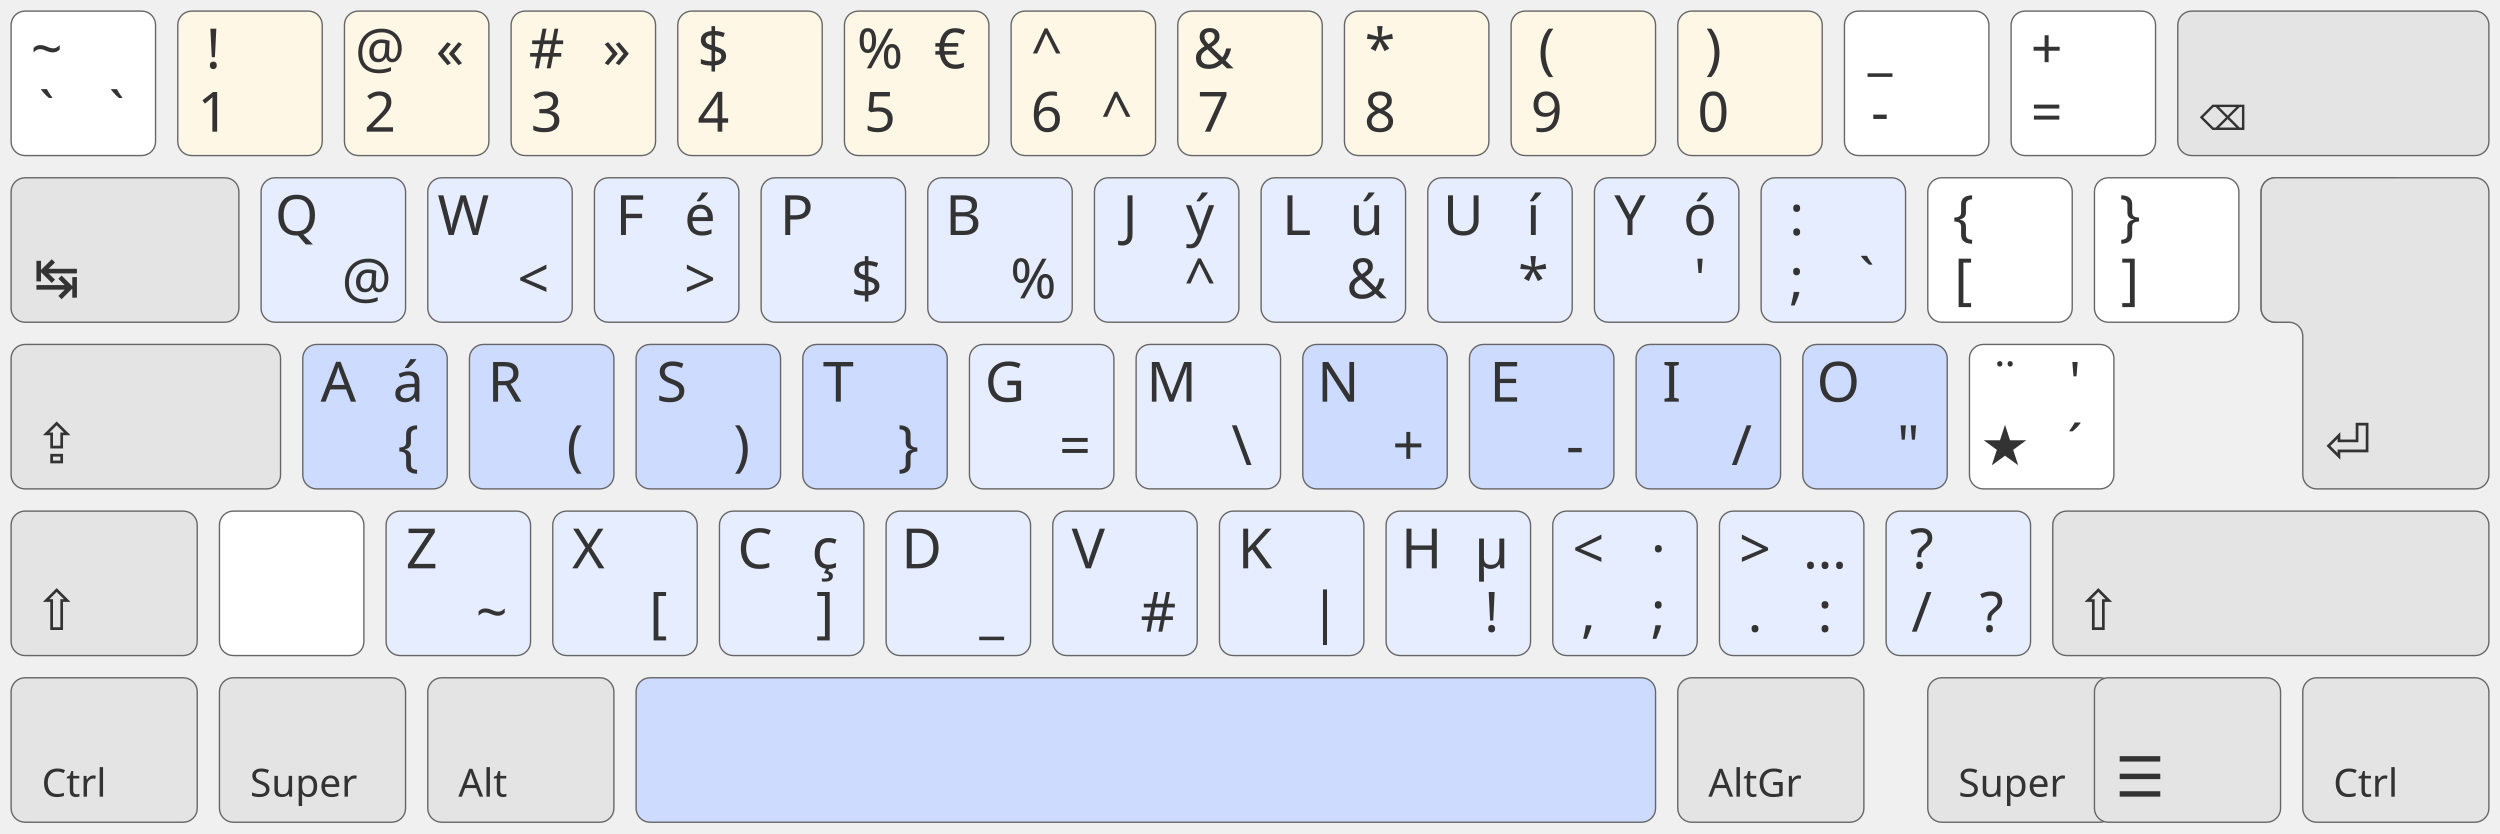
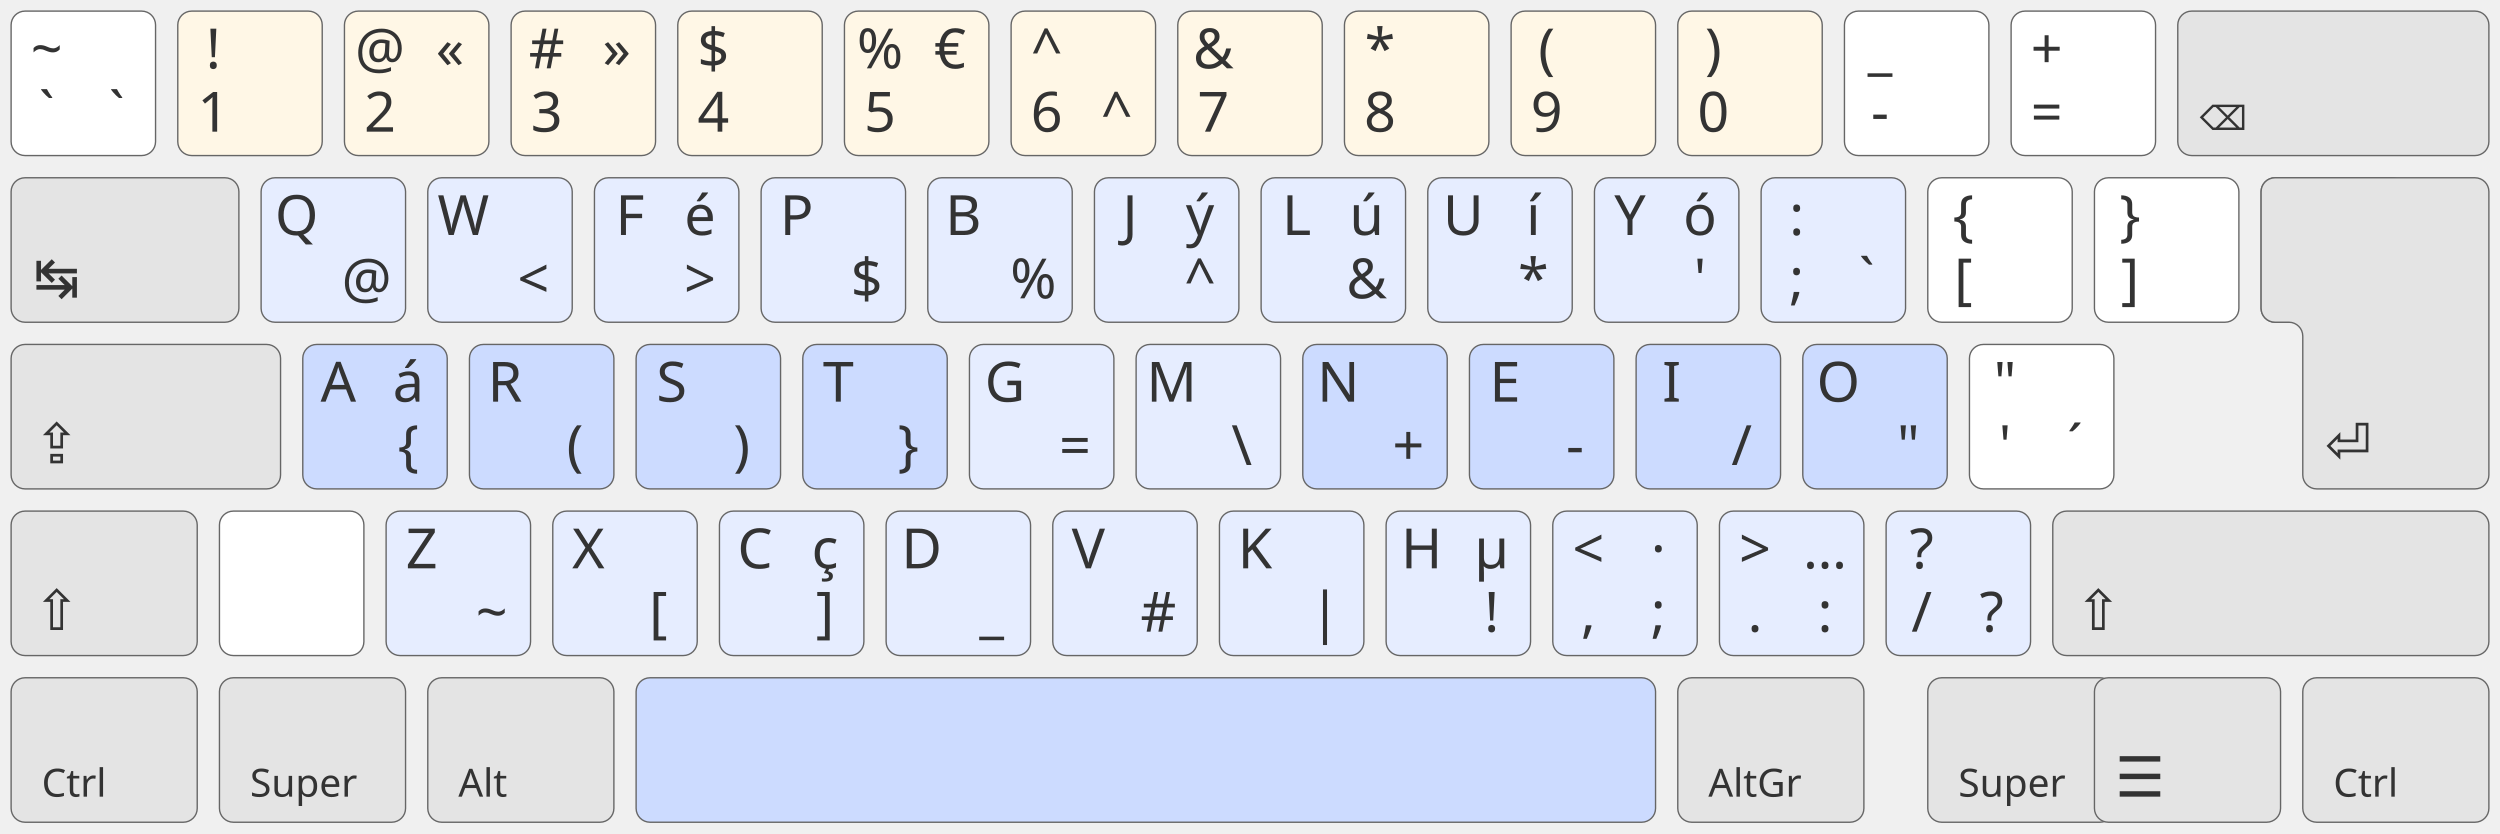
<svg xmlns="http://www.w3.org/2000/svg" class="iso intlBackslash mixed" platform="gnu" theme="reach" viewBox="0 0 900 300">
  <style>
    :root { color-scheme: light dark; }

    rect, path {
      stroke: #666;
      stroke-width: .5px;
      fill: #fff;
    }
    .specialKey,
    .specialKey rect,
    .specialKey path {
      fill: #e4e4e4;
    }
    text {
      fill: #333;
      font: normal 20px sans-serif;
      text-align: center;
    }
    #Backspace text {
      font-size: 12px;
    }

    #Escape { display: none; }

    #row_AE { transform: translate(4px, 4px); }
    #row_AD { transform: translate(4px, 64px); }
    #row_AC { transform: translate(4px, 124px); }
    #row_AB { transform: translate(4px, 184px); }
    #row_AA { transform: translate(4px, 244px); }

    /* Backslash + Enter */
    #Enter path.alt,
    #Enter     .iso,
    #Backslash .iso,
    .alt #Enter rect.ansi,
    .iso #Enter rect.ansi,
    .iso #Enter text.ansi,
    .alt #Backslash .ansi,
    .iso #Backslash .ansi { display: none; }
    #Enter text.ansi,
    .alt #Enter     .alt,
    .iso #Enter     .iso,
    .iso #Backslash .iso { display: block; }
    .iso #Backslash { transform: translate(765px, 60px); }
    .alt #Backslash { transform: translate(780px, -60px); }

    /* Backspace + IntlYen */
    #IntlYen, #Backspace .alt,
    .intlYen  #Backspace .ansi { display: none; }
    .intlYen  #Backspace .alt,
    .intlYen  #IntlYen { display: block; }

    /* ShiftLeft + IntlBackslash */
    #IntlBackslash, #ShiftLeft .iso,
    .intlBackslash  #ShiftLeft .ansi { display: none; }
    .intlBackslash  #ShiftLeft .iso,
    .intlBackslash  #IntlBackslash { display: block; }

    /* ShiftRight + IntlRo */
    #IntlRo, #ShiftRight .abnt,
    .intlRo  #ShiftRight .ansi { display: none; }
    .intlRo  #ShiftRight .abnt,
    .intlRo  #IntlRo { display: block; }

    /* Angle Mod */
    .am #KeyZ          { transform: translateX( 74px); }
    .am #KeyX          { transform: translateX(134px); }
    .am #KeyC          { transform: translateX(194px); }
    .am #KeyV          { transform: translateX(254px); }
    .am #KeyB          { transform: translateX(314px); }
    .am #IntlBackslash { transform: translateX(374px); }

    .specialKey   .ergo,
    .specialKey   .ol60,
    .specialKey   .ol50,
    .specialKey   .ol40,
    #Space        .ol60,
    #Space        .ol50,
    #Space        .ol40,
    #Backquote    .ol60,
    #BracketRight .ol60,
    #Equal        .ol60,
    .ergo #CapsLock,
    .ergo #Space      rect,
    .ergo #Backslash  rect,
    .ergo .specialKey rect,
    .ergo .specialKey text { display: none; }
    .ol50 #Escape,
    .ol40 #Escape,
    .ol60 #Space        .ol60,
    .ol50 #Space        .ol50,
    .ol40 #Space        .ol40,
    .ol60 #Backquote    .ol60,
    .ol60 #BracketRight .ol60,
    .ol60 #Backslash    .ol60,
    .ol60 #Equal        .ol60,
    .ol60 .specialKey   .ol60,
    .ol50 .specialKey   .ol50,
    .ol40 .specialKey   .ol40,
    .ergo .specialKey   .ergo { display: block; }

    .ol50 .pinkyKey, .ol50 #ContextMenu,
    .ol40 .pinkyKey, .ol40 #ContextMenu,
    .ol40 #row_AE .numberKey { display: none; }

    .ergo #row_AE       { transform: translate(94px, 4px); }
    .ergo #row_AD       { transform: translate(64px, 64px); }
    .ergo #row_AC       { transform: translate(49px, 124px); }
    .ergo #row_AB       { transform: translate(19px, 184px); }

    .ergo #Tab          { transform: translate(15px, 0px); }
    .ergo #ShiftLeft    { transform: translate(60px, 0px); }
    .ergo #ControlLeft  { transform: translate(75px, 0px); }
    .ergo #MetaLeft     { transform: translate(150px, 0px); }
    .ergo #AltLeft      { transform: translate(240px, 0px); }
    .ergo #Space        { transform: translate(315px, 0px); }
    .ergo #AltRight     { transform: translate(540px, 0px); }
    .ergo #MetaRight    { transform: translate(630px, 0px); }
    .ergo #ControlRight { transform: translate(750px, 0px); }

    .ergo .left         { transform: translate(-15px, 0px); }
    .ergo .right        { transform: translate(15px, 0px); }

    .ol60 .left         { transform: translate(-75px, 0px); }
    .ol60 #ControlRight { transform: translate(810px, 0px); }
    .ol60 #Backquote    { transform: translate(-15px, 0px); }
    .ol60 #ShiftRight   { transform: translate(795px, 0px); }
    .ol60 #ContextMenu  { transform: translate(750px, 0px); }
    .ol60 #Backslash    { transform: translate(690px, 120px); }
    .ol60 #Backspace    { transform: translate(277.5px, 60px); }
    .ol60 #Enter        { transform: translate(322.5px, 60px); }

    .ol50 #Escape       { transform: translate(-15px, 0px); }
    .ol50 #Backspace    { transform: translate(660px, 0px); }
    .ol50 #Enter        { transform: translate(705px, -60px); }

    .ol40 #Escape       { transform: translate(-15px, 120px); }
    .ol40 #Backspace    { transform: translate(660px, 60px); }
    .ol40 #Enter        { transform: translate(705px, 0px); }

    [platform="gnu"].ergo .specialKey .win,
    [platform="gnu"].ergo .specialKey .mac,
    [platform="win"].ergo .specialKey .gnu,
    [platform="win"].ergo .specialKey .mac { display: none; }
    .ergo .specialKey .mac,
    [platform="gnu"].ergo .specialKey .gnu,
    [platform="win"].ergo .specialKey .win { display: block; }

    /* swap Alt/Meta for MacOSX */
    [platform="gnu"].ergo #MetaLeft,
    [platform="win"].ergo #MetaLeft,
                    .ergo #AltLeft   { transform: translate(150px, 0px); }
    [platform="gnu"].ergo #AltLeft,
    [platform="win"].ergo #AltLeft,
                    .ergo #MetaLeft  { transform: translate(240px, 0px); }
    [platform="gnu"].ergo #AltRight,
    [platform="win"].ergo #AltRight,
                    .ergo #MetaRight { transform: translate(570px, 0px); }
    [platform="gnu"].ergo #MetaRight,
    [platform="win"].ergo #MetaRight,
                    .ergo #AltRight  { transform: translate(660px, 0px); }

    #NonConvert, #Convert, #KanaMode,
    #Lang1, #Lang2,
    #Space .jis,
    #Space .ks,
    .ergo #Space .ansi,
    .ol60 #Space .ansi,
    .ks  #Space .ansi,
    .ks  #Space .jis,
    .jis #Space .ansi,
    .jis #Space .ks { display: none; }
    .ks  #Space .ks,
    .jis #NonConvert, .jis #Convert, .jis #KanaMode,
    .ks #Lang1, .ks #Lang2,
    .jis #Space .jis { display: block; }

    #Backquote .jis,
    #CapsLock  .jis,
    .jis #Backquote .ansi,
    .jis #CapsLock  .ansi { display: none; }
    .jis #Backquote .jis,
    .jis #CapsLock .jis { display: block; }

    #Space text,
    #Lang1 text,
    #Lang2 text,
    #Convert text,
    #NonConvert text,
    .jis #CapsLock text { font-size: 14px; }
    #KanaMode text,
    .jis #Backquote text { font-size: 10px; }

    .specialKey .win,
    .specialKey .gnu {
      display: none;
      font-size: 14px;
    }

    /* display MacOSX by default */
    [platform="gnu"] .specialKey .win,
    [platform="gnu"] .specialKey .mac,
    [platform="win"] .specialKey .gnu,
    [platform="win"] .specialKey .mac { display: none; }
    [platform="mac"] .specialKey .mac,
    [platform="gnu"] .specialKey .gnu,
    [platform="win"] .specialKey .win { display: block; }

    /* swap Alt/Meta for MacOSX */
    [platform="gnu"] #MetaLeft,
    [platform="win"] #MetaLeft,  #AltLeft   { transform: translate(75px, 0px); }
    [platform="gnu"] #AltLeft,
    [platform="win"] #AltLeft,   #MetaLeft  { transform: translate(150px, 0px); }
    [platform="gnu"] #AltRight,
    [platform="win"] #AltRight,  #MetaRight { transform: translate(600px, 0px); }
    [platform="gnu"] #MetaRight,
    [platform="win"] #MetaRight, #AltRight  { transform: translate(675px, 0px); }

    /* optional color theme: reach */
    [theme="reach"] .numberKey rect { fill: hsl( 42, 100%, 95%); }
    [theme="reach"] .letterKey rect { fill: hsl(222, 100%, 95%); }
    [theme="reach"] .homeKey   rect { fill: hsl(222, 100%, 90%); }

    /* optional color theme: hints */
    [theme="hints"] [finger="m1"] rect { fill: hsl(  0, 100%, 95%); }
    [theme="hints"] [finger="l2"] rect { fill: hsl( 42, 100%, 85%); }
    [theme="hints"] [finger="r2"] rect { fill: hsl( 61, 100%, 85%); }
    [theme="hints"] [finger="l3"] rect,
    [theme="hints"] [finger="r3"] rect { fill: hsl(136, 100%, 85%); }
    [theme="hints"] [finger="l4"] rect,
    [theme="hints"] [finger="r4"] rect { fill: hsl(200, 100%, 85%); }
    [theme="hints"] [finger="l5"] rect,
    [theme="hints"] [finger="r5"] rect { fill: hsl(230, 100%, 85%); }
    [theme="hints"] .specialKey   rect,
    [theme="hints"] .specialKey   path { fill: #e4e4e4; }
    [theme="hints"] .hint         rect { fill: #a33; }
    [theme="hints"] .press        rect { fill: #335; }
    [theme="hints"] .press        text { fill: #fff; }
    [theme="hints"] .hint text {
      font-weight: bold;
      fill: white;
    }

    /* hide level3-6 by default */
    .level3, .level4, .level5, .level6 { display: none; }

    /* show 1dk */
    .odk .level5,
    .odk .level6 { display: block; }

    /* show 1dk and AltGr */
    .mixed .level3,
    .mixed .level5 { display: block; opacity: 1; }
    .mixed .level5 { transform: translate(0px, -22.8px); }

    /* show AltGr */
    .altgr .level3,
    .altgr .level4 { display: block; opacity: 1; }

    @media (prefers-color-scheme: dark) {
      rect, path { stroke: #777; fill: #444; }
      .specialKey, .specialKey rect, .specialKey path { fill: #333; }
      text { fill: #bbb; }
      .level3, .level4 { fill: #99f; }
      .level5, .level6 { fill: #6d6; }
      .deadKey { fill: #f44; }

      [theme="reach"] .numberKey rect { fill: hsl( 61, 25%, 30%); }
      [theme="reach"] .letterKey rect { fill: hsl(136, 30%, 30%); }
      [theme="reach"] .letterKey rect { fill: hsl(180, 30%, 30%); }
      [theme="reach"] .homeKey   rect { fill: hsl(230, 30%, 30%); }

      [theme="hints"] [finger="m1"] rect { fill: hsl(  0, 25%, 30%); }
      [theme="hints"] [finger="l2"] rect { fill: hsl( 31, 30%, 30%); }
      [theme="hints"] [finger="r2"] rect { fill: hsl( 61, 30%, 30%); }
      [theme="hints"] [finger="l3"] rect,
      [theme="hints"] [finger="r3"] rect { fill: hsl(136, 30%, 30%); }
      [theme="hints"] [finger="l4"] rect,
      [theme="hints"] [finger="r4"] rect { fill: hsl(200, 30%, 30%); }
      [theme="hints"] [finger="l5"] rect,
      [theme="hints"] [finger="r5"] rect { fill: hsl(230, 30%, 30%); }
      [theme="hints"] .specialKey   rect,
      [theme="hints"] .specialKey   path { fill: #333; }
      [theme="hints"] .hint         rect { fill: #a33; }
      [theme="hints"] .press        rect { fill: #335; }
      [theme="hints"] .press        text { fill: #fff; }
      [theme="hints"] .hint text {
        font-weight: bold;
        fill: white;
      }
    }
  </style>
  <g id="row_AE">
    <g class="left">
      <g class="specialKey" finger="l5" id="Escape">
        <rect width="67" height="52" class="ergo" rx="5" ry="5" />
        <text x="16.4" y="42.8" class="ergo" text-anchor="middle">⎋</text>
      </g>
      <g class="pinkyKey" finger="l5" id="Backquote">
        <rect width="52" height="52" rx="5" ry="5" class="specialKey jis" />
        <rect width="52" height="52" rx="5" ry="5" class="ansi alt iso ergo" />
        <rect width="67" height="52" rx="5" ry="5" class="ol60" />
        <text x="26" y="20" class="jis" text-anchor="middle">半角</text>
        <text x="26" y="32" class="jis" text-anchor="middle">全角</text>
        <text x="26" y="44" class="jis" text-anchor="middle">漢字</text>
        <g class="ansi key" text-anchor="middle">
          <text x="12.8" y="43.4" class="level1">`</text>
          <text x="12.8" y="20.6" class="level2">~</text>
          <text x="38.0" y="43.4" class="level3 deadKey">`</text>
          <text x="38.0" y="20.6" class="level4 deadKey">~</text>
          <text x="38.0" y="43.4" class="level5" />
          <text x="38.0" y="20.6" class="level6" />
        </g>
      </g>
      <g class="numberKey" finger="l5" id="Digit1" transform="translate(60)">
        <rect width="52" height="52" rx="5" ry="5" />
        <g class="key" text-anchor="middle">
          <text x="12.8" y="43.4" class="level1">1</text>
          <text x="12.8" y="20.6" class="level2">!</text>
          <text x="38.0" y="43.4" class="level3" />
          <text x="38.0" y="20.6" class="level4" />
          <text x="38.0" y="43.4" class="level5" />
          <text x="38.0" y="20.6" class="level6" />
        </g>
      </g>
      <g class="numberKey" finger="l4" id="Digit2" transform="translate(120)">
        <rect width="52" height="52" rx="5" ry="5" />
        <g class="key" text-anchor="middle">
          <text x="12.8" y="43.4" class="level1">2</text>
          <text x="12.8" y="20.6" class="level2">@</text>
          <text x="38.0" y="43.4" class="level3" />
          <text x="38.0" y="20.6" class="level4" />
          <text x="38.0" y="43.4" class="level5">«</text>
          <text x="38.0" y="20.6" class="level6" />
        </g>
      </g>
      <g class="numberKey" finger="l3" id="Digit3" transform="translate(180)">
        <rect width="52" height="52" rx="5" ry="5" />
        <g class="key" text-anchor="middle">
          <text x="12.8" y="43.4" class="level1">3</text>
          <text x="12.8" y="20.6" class="level2">#</text>
          <text x="38.0" y="43.4" class="level3" />
          <text x="38.0" y="20.6" class="level4" />
          <text x="38.0" y="43.4" class="level5">»</text>
          <text x="38.0" y="20.6" class="level6" />
        </g>
      </g>
      <g class="numberKey" finger="l2" id="Digit4" transform="translate(240)">
        <rect width="52" height="52" rx="5" ry="5" />
        <g class="key" text-anchor="middle">
          <text x="12.8" y="43.4" class="level1">4</text>
          <text x="12.8" y="20.6" class="level2">$</text>
          <text x="38.0" y="43.4" class="level3" />
          <text x="38.0" y="20.6" class="level4" />
          <text x="38.0" y="43.4" class="level5" />
          <text x="38.0" y="20.6" class="level6" />
        </g>
      </g>
      <g class="numberKey" finger="l2" id="Digit5" transform="translate(300)">
        <rect width="52" height="52" rx="5" ry="5" />
        <g class="key" text-anchor="middle">
          <text x="12.8" y="43.4" class="level1">5</text>
          <text x="12.8" y="20.6" class="level2">%</text>
          <text x="38.0" y="43.4" class="level3" />
          <text x="38.0" y="20.6" class="level4" />
          <text x="38.0" y="43.4" class="level5">€</text>
          <text x="38.0" y="20.6" class="level6" />
        </g>
      </g>
    </g>
    <g class="right">
      <g class="numberKey" finger="r2" id="Digit6" transform="translate(360)">
        <rect width="52" height="52" rx="5" ry="5" />
        <g class="key" text-anchor="middle">
          <text x="12.8" y="43.4" class="level1">6</text>
          <text x="12.8" y="20.6" class="level2">^</text>
          <text x="38.0" y="43.4" class="level3 deadKey">^</text>
          <text x="38.0" y="20.6" class="level4" />
          <text x="38.0" y="43.4" class="level5" />
          <text x="38.0" y="20.6" class="level6" />
        </g>
      </g>
      <g class="numberKey" finger="r2" id="Digit7" transform="translate(420)">
        <rect width="52" height="52" rx="5" ry="5" />
        <g class="key" text-anchor="middle">
          <text x="12.8" y="43.4" class="level1">7</text>
          <text x="12.8" y="20.6" class="level2">&amp;</text>
          <text x="38.0" y="43.4" class="level3" />
          <text x="38.0" y="20.6" class="level4" />
          <text x="38.0" y="43.4" class="level5" />
          <text x="38.0" y="20.6" class="level6" />
        </g>
      </g>
      <g class="numberKey" finger="r3" id="Digit8" transform="translate(480)">
        <rect width="52" height="52" rx="5" ry="5" />
        <g class="key" text-anchor="middle">
          <text x="12.8" y="43.4" class="level1">8</text>
          <text x="12.8" y="20.6" class="level2">*</text>
          <text x="38.0" y="43.4" class="level3" />
          <text x="38.0" y="20.6" class="level4" />
          <text x="38.0" y="43.4" class="level5" />
          <text x="38.0" y="20.6" class="level6" />
        </g>
      </g>
      <g class="numberKey" finger="r4" id="Digit9" transform="translate(540)">
        <rect width="52" height="52" rx="5" ry="5" />
        <g class="key" text-anchor="middle">
          <text x="12.8" y="43.4" class="level1">9</text>
          <text x="12.8" y="20.6" class="level2">(</text>
          <text x="38.0" y="43.4" class="level3" />
          <text x="38.0" y="20.6" class="level4" />
          <text x="38.0" y="43.4" class="level5" />
          <text x="38.0" y="20.6" class="level6" />
        </g>
      </g>
      <g class="numberKey" finger="r5" id="Digit0" transform="translate(600)">
        <rect width="52" height="52" rx="5" ry="5" />
        <g class="key" text-anchor="middle">
          <text x="12.8" y="43.4" class="level1">0</text>
          <text x="12.8" y="20.6" class="level2">)</text>
          <text x="38.0" y="43.4" class="level3" />
          <text x="38.0" y="20.6" class="level4" />
          <text x="38.0" y="43.4" class="level5" />
          <text x="38.0" y="20.6" class="level6" />
        </g>
      </g>
      <g class="pinkyKey" finger="r5" id="Minus" transform="translate(660)">
        <rect width="52" height="52" rx="5" ry="5" />
        <g class="key" text-anchor="middle">
          <text x="12.8" y="43.4" class="level1">-</text>
          <text x="12.8" y="20.6" class="level2">_</text>
          <text x="38.0" y="43.4" class="level3" />
          <text x="38.0" y="20.6" class="level4" />
          <text x="38.0" y="43.4" class="level5" />
          <text x="38.0" y="20.6" class="level6" />
        </g>
      </g>
      <g class="pinkyKey" finger="r5" id="Equal" transform="translate(720)">
        <rect width="52" height="52" rx="5" ry="5" />
        <rect width="67" height="52" rx="5" ry="5" class="ol60" />
        <g class="key" text-anchor="middle">
          <text x="12.8" y="43.4" class="level1">=</text>
          <text x="12.8" y="20.6" class="level2">+</text>
          <text x="38.0" y="43.4" class="level3" />
          <text x="38.0" y="20.6" class="level4" />
          <text x="38.0" y="43.4" class="level5" />
          <text x="38.0" y="20.6" class="level6" />
        </g>
      </g>
      <g class="pinkyKey" finger="r5" id="IntlYen" transform="translate(780)">
        <rect width="52" height="52" rx="5" ry="5" />
        <g class="key" text-anchor="middle">
          <text x="12.8" y="43.4" class="level1" />
          <text x="12.8" y="20.6" class="level2" />
          <text x="38.0" y="43.4" class="level3" />
          <text x="38.0" y="20.6" class="level4" />
          <text x="38.0" y="43.4" class="level5" />
          <text x="38.0" y="20.6" class="level6" />
        </g>
      </g>
      <g class="specialKey" finger="r5" id="Backspace" transform="translate(780)">
        <rect width="112" height="52" rx="5" ry="5" class="ansi" />
        <rect width="67" height="112" rx="5" ry="5" class="ol60" y="-60" />
        <rect width="67" height="52" rx="5" ry="5" class="ol40 ol50" />
        <rect width="52" height="52" rx="5" ry="5" class="alt" x="60" />
        <text x="16.4" y="42.8" class="ansi" text-anchor="middle">⌫</text>
        <text x="16.4" y="42.8" class="ergo" text-anchor="middle">⌫</text>
        <text x="16.4" y="42.8" class="alt" text-anchor="middle" transform="translate(60)">⌫</text>
      </g>
    </g>
  </g>
  <g id="row_AD">
    <g class="left">
      <g class="specialKey" finger="l5" id="Tab">
        <rect width="82" height="52" rx="5" ry="5" />
        <rect width="67" height="52" class="ergo" rx="5" ry="5" />
        <text x="16.4" y="42.8" text-anchor="middle">↹</text>
        <text x="16.4" y="42.8" text-anchor="middle" class="ergo">↹</text>
      </g>
      <g class="letterKey" finger="l5" id="KeyQ" transform="translate(90)">
        <rect width="52" height="52" rx="5" ry="5" />
        <g class="key" text-anchor="middle">
          <text x="12.8" y="43.4" class="level1" />
          <text x="12.8" y="20.6" class="level2">Q</text>
          <text x="38.0" y="43.4" class="level3">@</text>
          <text x="38.0" y="20.6" class="level4" />
          <text x="38.0" y="43.4" class="level5" />
          <text x="38.0" y="20.6" class="level6" />
        </g>
      </g>
      <g class="letterKey" finger="l4" id="KeyW" transform="translate(150)">
        <rect width="52" height="52" rx="5" ry="5" />
        <g class="key" text-anchor="middle">
          <text x="12.8" y="43.4" class="level1" />
          <text x="12.8" y="20.6" class="level2">W</text>
          <text x="38.0" y="43.4" class="level3">&lt;</text>
          <text x="38.0" y="20.6" class="level4" />
          <text x="38.0" y="43.4" class="level5" />
          <text x="38.0" y="20.6" class="level6" />
        </g>
      </g>
      <g class="letterKey" finger="l3" id="KeyE" transform="translate(210)">
        <rect width="52" height="52" rx="5" ry="5" />
        <g class="key" text-anchor="middle">
          <text x="12.8" y="43.4" class="level1" />
          <text x="12.8" y="20.6" class="level2">F</text>
          <text x="38.0" y="43.4" class="level3">&gt;</text>
          <text x="38.0" y="20.6" class="level4" />
          <text x="38.0" y="43.4" class="level5">é</text>
          <text x="38.0" y="20.6" class="level6" />
        </g>
      </g>
      <g class="letterKey" finger="l2" id="KeyR" transform="translate(270)">
        <rect width="52" height="52" rx="5" ry="5" />
        <g class="key" text-anchor="middle">
          <text x="12.8" y="43.4" class="level1" />
          <text x="12.8" y="20.6" class="level2">P</text>
          <text x="38.0" y="43.4" class="level3">$</text>
          <text x="38.0" y="20.6" class="level4" />
          <text x="38.0" y="43.4" class="level5" />
          <text x="38.0" y="20.6" class="level6" />
        </g>
      </g>
      <g class="letterKey" finger="l2" id="KeyT" transform="translate(330)">
        <rect width="52" height="52" rx="5" ry="5" />
        <g class="key" text-anchor="middle">
          <text x="12.8" y="43.4" class="level1" />
          <text x="12.8" y="20.6" class="level2">B</text>
          <text x="38.0" y="43.4" class="level3">%</text>
          <text x="38.0" y="20.6" class="level4" />
          <text x="38.0" y="43.4" class="level5" />
          <text x="38.0" y="20.6" class="level6" />
        </g>
      </g>
    </g>
    <g class="right">
      <g class="letterKey" finger="r2" id="KeyY" transform="translate(390)">
        <rect width="52" height="52" rx="5" ry="5" />
        <g class="key" text-anchor="middle">
          <text x="12.8" y="43.4" class="level1" />
          <text x="12.8" y="20.6" class="level2">J</text>
          <text x="38.0" y="43.4" class="level3">^</text>
          <text x="38.0" y="20.6" class="level4" />
          <text x="38.0" y="43.4" class="level5">ý</text>
          <text x="38.0" y="20.6" class="level6" />
        </g>
      </g>
      <g class="letterKey" finger="r2" id="KeyU" transform="translate(450)">
        <rect width="52" height="52" rx="5" ry="5" />
        <g class="key" text-anchor="middle">
          <text x="12.8" y="43.4" class="level1" />
          <text x="12.8" y="20.6" class="level2">L</text>
          <text x="38.0" y="43.4" class="level3">&amp;</text>
          <text x="38.0" y="20.6" class="level4" />
          <text x="38.0" y="43.4" class="level5">ú</text>
          <text x="38.0" y="20.6" class="level6" />
        </g>
      </g>
      <g class="letterKey" finger="r3" id="KeyI" transform="translate(510)">
        <rect width="52" height="52" rx="5" ry="5" />
        <g class="key" text-anchor="middle">
          <text x="12.8" y="43.4" class="level1" />
          <text x="12.8" y="20.6" class="level2">U</text>
          <text x="38.0" y="43.4" class="level3">*</text>
          <text x="38.0" y="20.6" class="level4" />
          <text x="38.0" y="43.4" class="level5">í</text>
          <text x="38.0" y="20.6" class="level6" />
        </g>
      </g>
      <g class="letterKey" finger="r4" id="KeyO" transform="translate(570)">
        <rect width="52" height="52" rx="5" ry="5" />
        <g class="key" text-anchor="middle">
          <text x="12.8" y="43.4" class="level1" />
          <text x="12.8" y="20.6" class="level2">Y</text>
          <text x="38.0" y="43.4" class="level3">'</text>
          <text x="38.0" y="20.6" class="level4" />
          <text x="38.0" y="43.4" class="level5">ó</text>
          <text x="38.0" y="20.6" class="level6" />
        </g>
      </g>
      <g class="letterKey" finger="r5" id="KeyP" transform="translate(630)">
        <rect width="52" height="52" rx="5" ry="5" />
        <g class="key" text-anchor="middle">
          <text x="12.8" y="43.4" class="level1">;</text>
          <text x="12.8" y="20.6" class="level2">:</text>
          <text x="38.0" y="43.4" class="level3">`</text>
          <text x="38.0" y="20.6" class="level4" />
          <text x="38.0" y="43.4" class="level5" />
          <text x="38.0" y="20.6" class="level6" />
        </g>
      </g>
      <g class="pinkyKey" finger="r5" id="BracketLeft" transform="translate(690)">
        <rect width="52" height="52" rx="5" ry="5" />
        <g class="key" text-anchor="middle">
          <text x="12.8" y="43.4" class="level1">[</text>
          <text x="12.8" y="20.6" class="level2">{</text>
          <text x="38.0" y="43.4" class="level3" />
          <text x="38.0" y="20.6" class="level4" />
          <text x="38.0" y="43.4" class="level5" />
          <text x="38.0" y="20.6" class="level6" />
        </g>
      </g>
      <g class="pinkyKey" finger="r5" id="BracketRight" transform="translate(750)">
        <rect width="52" height="52" rx="5" ry="5" />
        <rect width="67" height="52" rx="5" ry="5" class="ol60" />
        <g class="key" text-anchor="middle">
          <text x="12.8" y="43.4" class="level1">]</text>
          <text x="12.8" y="20.6" class="level2">}</text>
          <text x="38.0" y="43.4" class="level3" />
          <text x="38.0" y="20.6" class="level4" />
          <text x="38.0" y="43.4" class="level5" />
          <text x="38.0" y="20.6" class="level6" />
        </g>
      </g>
      <g class="pinkyKey" finger="r5" id="Backslash" transform="translate(810)">
        <rect width="82" height="52" rx="5" ry="5" class="ansi" />
        <rect width="52" height="52" rx="5" ry="5" class="iso ol60" />
        <g class="key" text-anchor="middle">
          <text x="12.8" y="43.4" class="level1">\</text>
          <text x="12.8" y="20.6" class="level2">|</text>
          <text x="38.0" y="43.4" class="level3" />
          <text x="38.0" y="20.6" class="level4" />
          <text x="38.0" y="43.4" class="level5" />
          <text x="38.0" y="20.6" class="level6" />
        </g>
      </g>
    </g>
  </g>
  <g id="row_AC">
    <g class="left">
      <g class="specialKey" finger="l5" id="CapsLock">
        <rect width="97" height="52" rx="5" ry="5" />
        <text x="16.4" y="42.8" text-anchor="middle" class="ansi">⇪</text>
        <text x="23.0" y="42.8" text-anchor="middle" class="jis">英数</text>
      </g>
      <g class="letterKey homeKey" finger="l5" id="KeyA" transform="translate(105)">
        <rect width="52" height="52" rx="5" ry="5" />
        <g class="key" text-anchor="middle">
          <text x="12.8" y="43.4" class="level1" />
          <text x="12.8" y="20.6" class="level2">A</text>
          <text x="38.0" y="43.4" class="level3">{</text>
          <text x="38.0" y="20.6" class="level4" />
          <text x="38.0" y="43.4" class="level5">á</text>
          <text x="38.0" y="20.6" class="level6" />
        </g>
      </g>
      <g class="letterKey homeKey" finger="l4" id="KeyS" transform="translate(165)">
        <rect width="52" height="52" rx="5" ry="5" />
        <g class="key" text-anchor="middle">
          <text x="12.8" y="43.4" class="level1" />
          <text x="12.8" y="20.6" class="level2">R</text>
          <text x="38.0" y="43.4" class="level3">(</text>
          <text x="38.0" y="20.6" class="level4" />
          <text x="38.0" y="43.4" class="level5" />
          <text x="38.0" y="20.6" class="level6" />
        </g>
      </g>
      <g class="letterKey homeKey" finger="l3" id="KeyD" transform="translate(225)">
        <rect width="52" height="52" rx="5" ry="5" />
        <g class="key" text-anchor="middle">
          <text x="12.8" y="43.4" class="level1" />
          <text x="12.8" y="20.6" class="level2">S</text>
          <text x="38.0" y="43.4" class="level3">)</text>
          <text x="38.0" y="20.6" class="level4" />
          <text x="38.0" y="43.4" class="level5" />
          <text x="38.0" y="20.6" class="level6" />
        </g>
      </g>
      <g class="letterKey homeKey" finger="l2" id="KeyF" transform="translate(285)">
        <rect width="52" height="52" rx="5" ry="5" />
        <g class="key" text-anchor="middle">
          <text x="12.8" y="43.4" class="level1" />
          <text x="12.8" y="20.6" class="level2">T</text>
          <text x="38.0" y="43.4" class="level3">}</text>
          <text x="38.0" y="20.6" class="level4" />
          <text x="38.0" y="43.4" class="level5" />
          <text x="38.0" y="20.6" class="level6" />
        </g>
      </g>
      <g class="letterKey" finger="l2" id="KeyG" transform="translate(345)">
        <rect width="52" height="52" rx="5" ry="5" />
        <g class="key" text-anchor="middle">
          <text x="12.8" y="43.4" class="level1" />
          <text x="12.8" y="20.6" class="level2">G</text>
          <text x="38.0" y="43.4" class="level3">=</text>
          <text x="38.0" y="20.6" class="level4" />
          <text x="38.0" y="43.4" class="level5" />
          <text x="38.0" y="20.6" class="level6" />
        </g>
      </g>
    </g>
    <g class="right">
      <g class="letterKey" finger="r2" id="KeyH" transform="translate(405)">
        <rect width="52" height="52" rx="5" ry="5" />
        <g class="key" text-anchor="middle">
          <text x="12.8" y="43.4" class="level1" />
          <text x="12.8" y="20.6" class="level2">M</text>
          <text x="38.0" y="43.4" class="level3">\</text>
          <text x="38.0" y="20.6" class="level4" />
          <text x="38.0" y="43.4" class="level5" />
          <text x="38.0" y="20.6" class="level6" />
        </g>
      </g>
      <g class="letterKey homeKey" finger="r2" id="KeyJ" transform="translate(465)">
        <rect width="52" height="52" rx="5" ry="5" />
        <g class="key" text-anchor="middle">
          <text x="12.8" y="43.4" class="level1" />
          <text x="12.8" y="20.6" class="level2">N</text>
          <text x="38.0" y="43.4" class="level3">+</text>
          <text x="38.0" y="20.6" class="level4" />
          <text x="38.0" y="43.4" class="level5" />
          <text x="38.0" y="20.6" class="level6" />
        </g>
      </g>
      <g class="letterKey homeKey" finger="r3" id="KeyK" transform="translate(525)">
        <rect width="52" height="52" rx="5" ry="5" />
        <g class="key" text-anchor="middle">
          <text x="12.8" y="43.4" class="level1" />
          <text x="12.8" y="20.6" class="level2">E</text>
          <text x="38.0" y="43.4" class="level3">-</text>
          <text x="38.0" y="20.6" class="level4" />
          <text x="38.0" y="43.4" class="level5" />
          <text x="38.0" y="20.6" class="level6" />
        </g>
      </g>
      <g class="letterKey homeKey" finger="r4" id="KeyL" transform="translate(585)">
        <rect width="52" height="52" rx="5" ry="5" />
        <g class="key" text-anchor="middle">
          <text x="12.8" y="43.4" class="level1" />
          <text x="12.8" y="20.6" class="level2">I</text>
          <text x="38.0" y="43.4" class="level3">/</text>
          <text x="38.0" y="20.6" class="level4" />
          <text x="38.0" y="43.4" class="level5" />
          <text x="38.0" y="20.6" class="level6" />
        </g>
      </g>
      <g class="letterKey homeKey" finger="r5" id="Semicolon" transform="translate(645)">
        <rect width="52" height="52" rx="5" ry="5" />
        <g class="key" text-anchor="middle">
          <text x="12.8" y="43.4" class="level1" />
          <text x="12.8" y="20.6" class="level2">O</text>
          <text x="38.0" y="43.4" class="level3">"</text>
          <text x="38.0" y="20.6" class="level4" />
          <text x="38.0" y="43.4" class="level5" />
          <text x="38.0" y="20.6" class="level6" />
        </g>
      </g>
      <g class="pinkyKey" finger="r5" id="Quote" transform="translate(705)">
        <rect width="52" height="52" rx="5" ry="5" />
        <g class="key" text-anchor="middle">
-           <text x="12.8" y="43.4" class="level1 deadKey">★</text>
-           <text x="12.8" y="20.6" class="level2 deadKey">¨</text>
+           <text x="12.8" y="43.4" class="level1">'</text>
+           <text x="12.8" y="20.6" class="level2">"</text>
          <text x="38.0" y="43.4" class="level3 deadKey">´</text>
          <text x="38.0" y="20.6" class="level4 deadKey">¨</text>
-           <text x="38.0" y="43.4" class="level5">'</text>
+           <text x="38.0" y="43.4" class="level5" />
          <text x="38.0" y="20.6" class="level6" />
        </g>
      </g>
      <g class="specialKey" finger="r5" id="Enter" transform="translate(765)">
        <path class="alt" d="M50-60h72a5 5 0 0 1 5 5V47a5 5 0 0 1-5 5H5a5 5 0 0 1-5-5V5a5 5 0 0 1 5-5h35a5 5 1 0 0 5-5v-50a5 5 0 0 1 5-5z" />
        <path class="iso" d="M50-60h72a5 5 0 0 1 5 5V47a5 5 0 0 1-5 5H65a5 5 0 0 1-5-5V-3a5 5 1 0 0-5-5h-5a5 5 0 0 1-5-5v-42a5 5 0 0 1 5-5z" />
        <rect width="127" height="52" rx="5" ry="5" class="ansi" />
        <rect width="67" height="112" rx="5" ry="5" class="ol60" y="-60" />
        <rect width="67" height="52" rx="5" ry="5" class="ol40 ol50" />
        <text x="16.4" y="42.8" text-anchor="middle" class="ansi alt ergo">⏎</text>
        <text x="16.4" y="42.8" text-anchor="middle" class="iso" transform="translate(60)">⏎</text>
      </g>
    </g>
  </g>
  <g id="row_AB">
    <g class="left">
      <g class="specialKey" finger="l5" id="ShiftLeft">
        <rect width="127" height="52" rx="5" ry="5" class="ansi alt" />
        <rect width="67" height="52" rx="5" ry="5" class="iso" />
        <rect width="67" height="112" rx="5" ry="5" class="ol50 ol60" y="-60" />
        <rect width="67" height="52" rx="5" ry="5" class="ol40" />
        <text x="16.4" y="42.8" text-anchor="middle">⇧</text>
        <text x="16.4" y="42.8" text-anchor="middle" class="ergo">⇧</text>
      </g>
      <g class="pinkyKey" finger="l5" id="IntlBackslash" transform="translate(75)">
        <rect width="52" height="52" rx="5" ry="5" />
        <g class="key" text-anchor="middle">
          <text x="12.8" y="43.4" class="level1" />
          <text x="12.8" y="20.6" class="level2" />
          <text x="38.0" y="43.4" class="level3" />
          <text x="38.0" y="20.6" class="level4" />
          <text x="38.0" y="43.4" class="level5" />
          <text x="38.0" y="20.6" class="level6" />
        </g>
      </g>
      <g class="letterKey" finger="l5" id="KeyZ" transform="translate(135)">
        <rect width="52" height="52" rx="5" ry="5" />
        <g class="key" text-anchor="middle">
          <text x="12.8" y="43.4" class="level1" />
          <text x="12.8" y="20.6" class="level2">Z</text>
          <text x="38.0" y="43.4" class="level3">~</text>
          <text x="38.0" y="20.6" class="level4" />
          <text x="38.0" y="43.4" class="level5" />
          <text x="38.0" y="20.6" class="level6" />
        </g>
      </g>
      <g class="letterKey" finger="l4" id="KeyX" transform="translate(195)">
        <rect width="52" height="52" rx="5" ry="5" />
        <g class="key" text-anchor="middle">
          <text x="12.8" y="43.4" class="level1" />
          <text x="12.8" y="20.6" class="level2">X</text>
          <text x="38.0" y="43.4" class="level3">[</text>
          <text x="38.0" y="20.6" class="level4" />
          <text x="38.0" y="43.4" class="level5" />
          <text x="38.0" y="20.6" class="level6" />
        </g>
      </g>
      <g class="letterKey" finger="l3" id="KeyC" transform="translate(255)">
        <rect width="52" height="52" rx="5" ry="5" />
        <g class="key" text-anchor="middle">
          <text x="12.8" y="43.4" class="level1" />
          <text x="12.8" y="20.6" class="level2">C</text>
          <text x="38.0" y="43.4" class="level3">]</text>
          <text x="38.0" y="20.6" class="level4" />
          <text x="38.0" y="43.4" class="level5">ç</text>
          <text x="38.0" y="20.6" class="level6" />
        </g>
      </g>
      <g class="letterKey" finger="l2" id="KeyV" transform="translate(315)">
        <rect width="52" height="52" rx="5" ry="5" />
        <g class="key" text-anchor="middle">
          <text x="12.8" y="43.4" class="level1" />
          <text x="12.8" y="20.6" class="level2">D</text>
          <text x="38.0" y="43.4" class="level3">_</text>
          <text x="38.0" y="20.6" class="level4" />
          <text x="38.0" y="43.4" class="level5" />
          <text x="38.0" y="20.6" class="level6" />
        </g>
      </g>
      <g class="letterKey" finger="l2" id="KeyB" transform="translate(375)">
        <rect width="52" height="52" rx="5" ry="5" />
        <g class="key" text-anchor="middle">
          <text x="12.8" y="43.4" class="level1" />
          <text x="12.8" y="20.6" class="level2">V</text>
          <text x="38.0" y="43.4" class="level3">#</text>
          <text x="38.0" y="20.6" class="level4" />
          <text x="38.0" y="43.4" class="level5" />
          <text x="38.0" y="20.6" class="level6" />
        </g>
      </g>
    </g>
    <g class="right">
      <g class="letterKey" finger="r2" id="KeyN" transform="translate(435)">
        <rect width="52" height="52" rx="5" ry="5" />
        <g class="key" text-anchor="middle">
          <text x="12.8" y="43.4" class="level1" />
          <text x="12.8" y="20.6" class="level2">K</text>
          <text x="38.0" y="43.4" class="level3">|</text>
          <text x="38.0" y="20.6" class="level4" />
          <text x="38.0" y="43.4" class="level5" />
          <text x="38.0" y="20.6" class="level6" />
        </g>
      </g>
      <g class="letterKey" finger="r2" id="KeyM" transform="translate(495)">
        <rect width="52" height="52" rx="5" ry="5" />
        <g class="key" text-anchor="middle">
          <text x="12.8" y="43.4" class="level1" />
          <text x="12.8" y="20.6" class="level2">H</text>
          <text x="38.0" y="43.4" class="level3">!</text>
          <text x="38.0" y="20.6" class="level4" />
          <text x="38.0" y="43.4" class="level5">µ</text>
          <text x="38.0" y="20.6" class="level6" />
        </g>
      </g>
      <g class="letterKey" finger="r3" id="Comma" transform="translate(555)">
        <rect width="52" height="52" rx="5" ry="5" />
        <g class="key" text-anchor="middle">
          <text x="12.8" y="43.4" class="level1">,</text>
          <text x="12.8" y="20.6" class="level2">&lt;</text>
          <text x="38.0" y="43.4" class="level3">;</text>
          <text x="38.0" y="20.6" class="level4" />
          <text x="38.0" y="43.4" class="level5">·</text>
          <text x="38.0" y="20.6" class="level6">•</text>
        </g>
      </g>
      <g class="letterKey" finger="r4" id="Period" transform="translate(615)">
        <rect width="52" height="52" rx="5" ry="5" />
        <g class="key" text-anchor="middle">
          <text x="12.8" y="43.4" class="level1">.</text>
          <text x="12.8" y="20.6" class="level2">&gt;</text>
          <text x="38.0" y="43.4" class="level3">:</text>
          <text x="38.0" y="20.6" class="level4" />
          <text x="38.0" y="43.4" class="level5">…</text>
          <text x="38.0" y="20.6" class="level6" />
        </g>
      </g>
      <g class="letterKey" finger="r5" id="Slash" transform="translate(675)">
        <rect width="52" height="52" rx="5" ry="5" />
        <g class="key" text-anchor="middle">
          <text x="12.8" y="43.4" class="level1">/</text>
          <text x="12.8" y="20.6" class="level2">?</text>
          <text x="38.0" y="43.4" class="level3">?</text>
          <text x="38.0" y="20.6" class="level4" />
          <text x="38.0" y="43.4" class="level5" />
          <text x="38.0" y="20.6" class="level6" />
        </g>
      </g>
      <g class="pinkyKey" finger="r5" id="IntlRo" transform="translate(735)">
        <rect width="52" height="52" rx="5" ry="5" />
      </g>
      <g class="specialKey" finger="r5" id="ShiftRight" transform="translate(735)">
        <rect width="157" height="52" rx="5" ry="5" class="ansi" />
        <rect width="97" height="52" rx="5" ry="5" class="abnt" x="60" />
        <rect width="67" height="112" rx="5" ry="5" class="ol50 ol60" y="-60" />
        <rect width="67" height="52" rx="5" ry="5" class="ol40" />
        <text x="16.4" y="42.8" text-anchor="middle" class="ansi">⇧</text>
        <text x="16.4" y="42.8" text-anchor="middle" class="ergo">⇧</text>
        <text x="16.4" y="42.8" text-anchor="middle" class="abnt" transform="translate(60)">⇧</text>
      </g>
    </g>
  </g>
  <g id="row_AA">
    <g class="left">
      <g class="specialKey" id="ControlLeft">
        <rect width="67" height="52" rx="5" ry="5" />
        <rect width="67" height="52" rx="5" ry="5" class="ergo" />
        <text x="11.0" y="42.8" class="win gnu">Ctrl</text>
        <text x="16.4" y="42.8" class="mac" text-anchor="middle">⌃</text>
      </g>
      <g class="specialKey" id="MetaLeft" transform="translate(75)">
        <rect width="67" height="52" rx="5" ry="5" />
        <rect width="82" height="52" rx="5" ry="5" class="ergo" />
        <text x="11.0" y="42.8" class="win">Win</text>
        <text x="11.0" y="42.8" class="gnu">Super</text>
        <text x="16.4" y="42.8" class="mac" text-anchor="middle">⌘</text>
      </g>
      <g class="specialKey" id="AltLeft" transform="translate(150)">
        <rect width="67" height="52" rx="5" ry="5" />
        <rect width="82" height="52" rx="5" ry="5" class="ergo" />
        <text x="11.0" y="42.8" class="win gnu">Alt</text>
        <text x="16.4" y="42.8" class="mac" text-anchor="middle">⌥</text>
      </g>
      <g class="specialKey" id="Lang2" transform="translate(225)">
        <rect width="52" height="52" rx="5" ry="5" />
        <text x="20" y="42.8" text-anchor="middle">한자</text>
      </g>
      <g class="specialKey" id="NonConvert" transform="translate(225)">
        <rect width="52" height="52" rx="5" ry="5" />
        <text x="26" y="42.8" text-anchor="middle">無変換</text>
      </g>
    </g>
    <g class="homeKey" finger="m1" id="Space" transform="translate(225)">
      <rect width="367" height="52" rx="5" ry="5" class="ansi" />
      <rect width="322" height="52" rx="5" ry="5" class="ol60" x="-60" />
      <rect width="262" height="52" rx="5" ry="5" class="ol50 ol40" />
      <rect width="247" height="52" rx="5" ry="5" class="ks" x="60" />
      <rect width="187" height="52" rx="5" ry="5" class="jis" x="60" />
      <g class="key" text-anchor="begin">
        <text x="11.0" y="43.4" class="level1 ansi" />
        <text x="-49.0" y="43.4" class="level2 ol60" />
        <text x="11.0" y="43.4" class="level1 ol50 ol40" />
        <text x="11.0" y="20.6" class="level2 ansi" />
        <text x="-49.0" y="20.6" class="level2 ol60" />
        <text x="11.0" y="20.6" class="level2 ol50 ol40" />
      </g>
      <g class="key" text-anchor="end">
        <text x="356.0" y="43.4" class="level3 ansi" />
        <text x="356.0" y="43.4" class="level5 ansi" />
        <text x="251.0" y="43.4" class="level3 ol60 ol50 ol40" />
        <text x="251.0" y="43.4" class="level5 ol60 ol50 ol40" />
      </g>
    </g>
    <g class="right">
      <g class="specialKey" id="Convert" transform="translate(480)">
        <rect width="52" height="52" rx="5" ry="5" />
        <text x="26" y="42.8" text-anchor="middle">変換</text>
      </g>
      <g class="specialKey" id="KanaMode" transform="translate(540)">
        <rect width="52" height="52" rx="5" ry="5" />
        <text x="26" y="20" text-anchor="middle">カタカナ</text>
        <text x="26" y="32" text-anchor="middle">ひらがな</text>
        <text x="26" y="44" text-anchor="middle">ローマ字</text>
      </g>
      <g class="specialKey" id="Lang1" transform="translate(540)">
        <rect width="52" height="52" rx="5" ry="5" />
        <text x="20" y="42.8" text-anchor="middle">한/영</text>
      </g>
      <g class="specialKey" id="AltRight" transform="translate(600)">
        <rect width="67" height="52" rx="5" ry="5" />
        <rect width="82" height="52" rx="5" ry="5" class="ergo" />
        <text x="11.0" y="42.8" class="win gnu">AltGr</text>
        <text x="16.4" y="42.8" class="mac" text-anchor="middle">⌥</text>
      </g>
      <g class="specialKey" id="MetaRight" transform="translate(690)">
        <rect width="67" height="52" rx="5" ry="5" />
        <rect width="82" height="52" rx="5" ry="5" class="ergo" />
        <text x="11.0" y="42.8" class="win">Win</text>
        <text x="11.0" y="42.8" class="gnu">Super</text>
        <text x="16.4" y="42.8" class="mac" text-anchor="middle">⌘</text>
      </g>
      <g class="specialKey" id="ContextMenu" transform="translate(750)">
        <rect width="67" height="52" rx="5" ry="5" />
        <rect width="52" height="52" rx="5" ry="5" class="ergo" />
        <text x="16.4" y="42.8" text-anchor="middle">☰</text>
        <text x="16.4" y="42.8" text-anchor="middle" class="ol60">☰</text>
      </g>
      <g class="specialKey" id="ControlRight" transform="translate(825)">
        <rect width="67" height="52" rx="5" ry="5" />
        <rect width="67" height="52" rx="5" ry="5" class="ergo" />
        <text x="11.0" y="42.8" class="win gnu">Ctrl</text>
        <text x="16.4" y="42.8" class="mac" text-anchor="middle">⌃</text>
      </g>
    </g>
  </g>
</svg>
